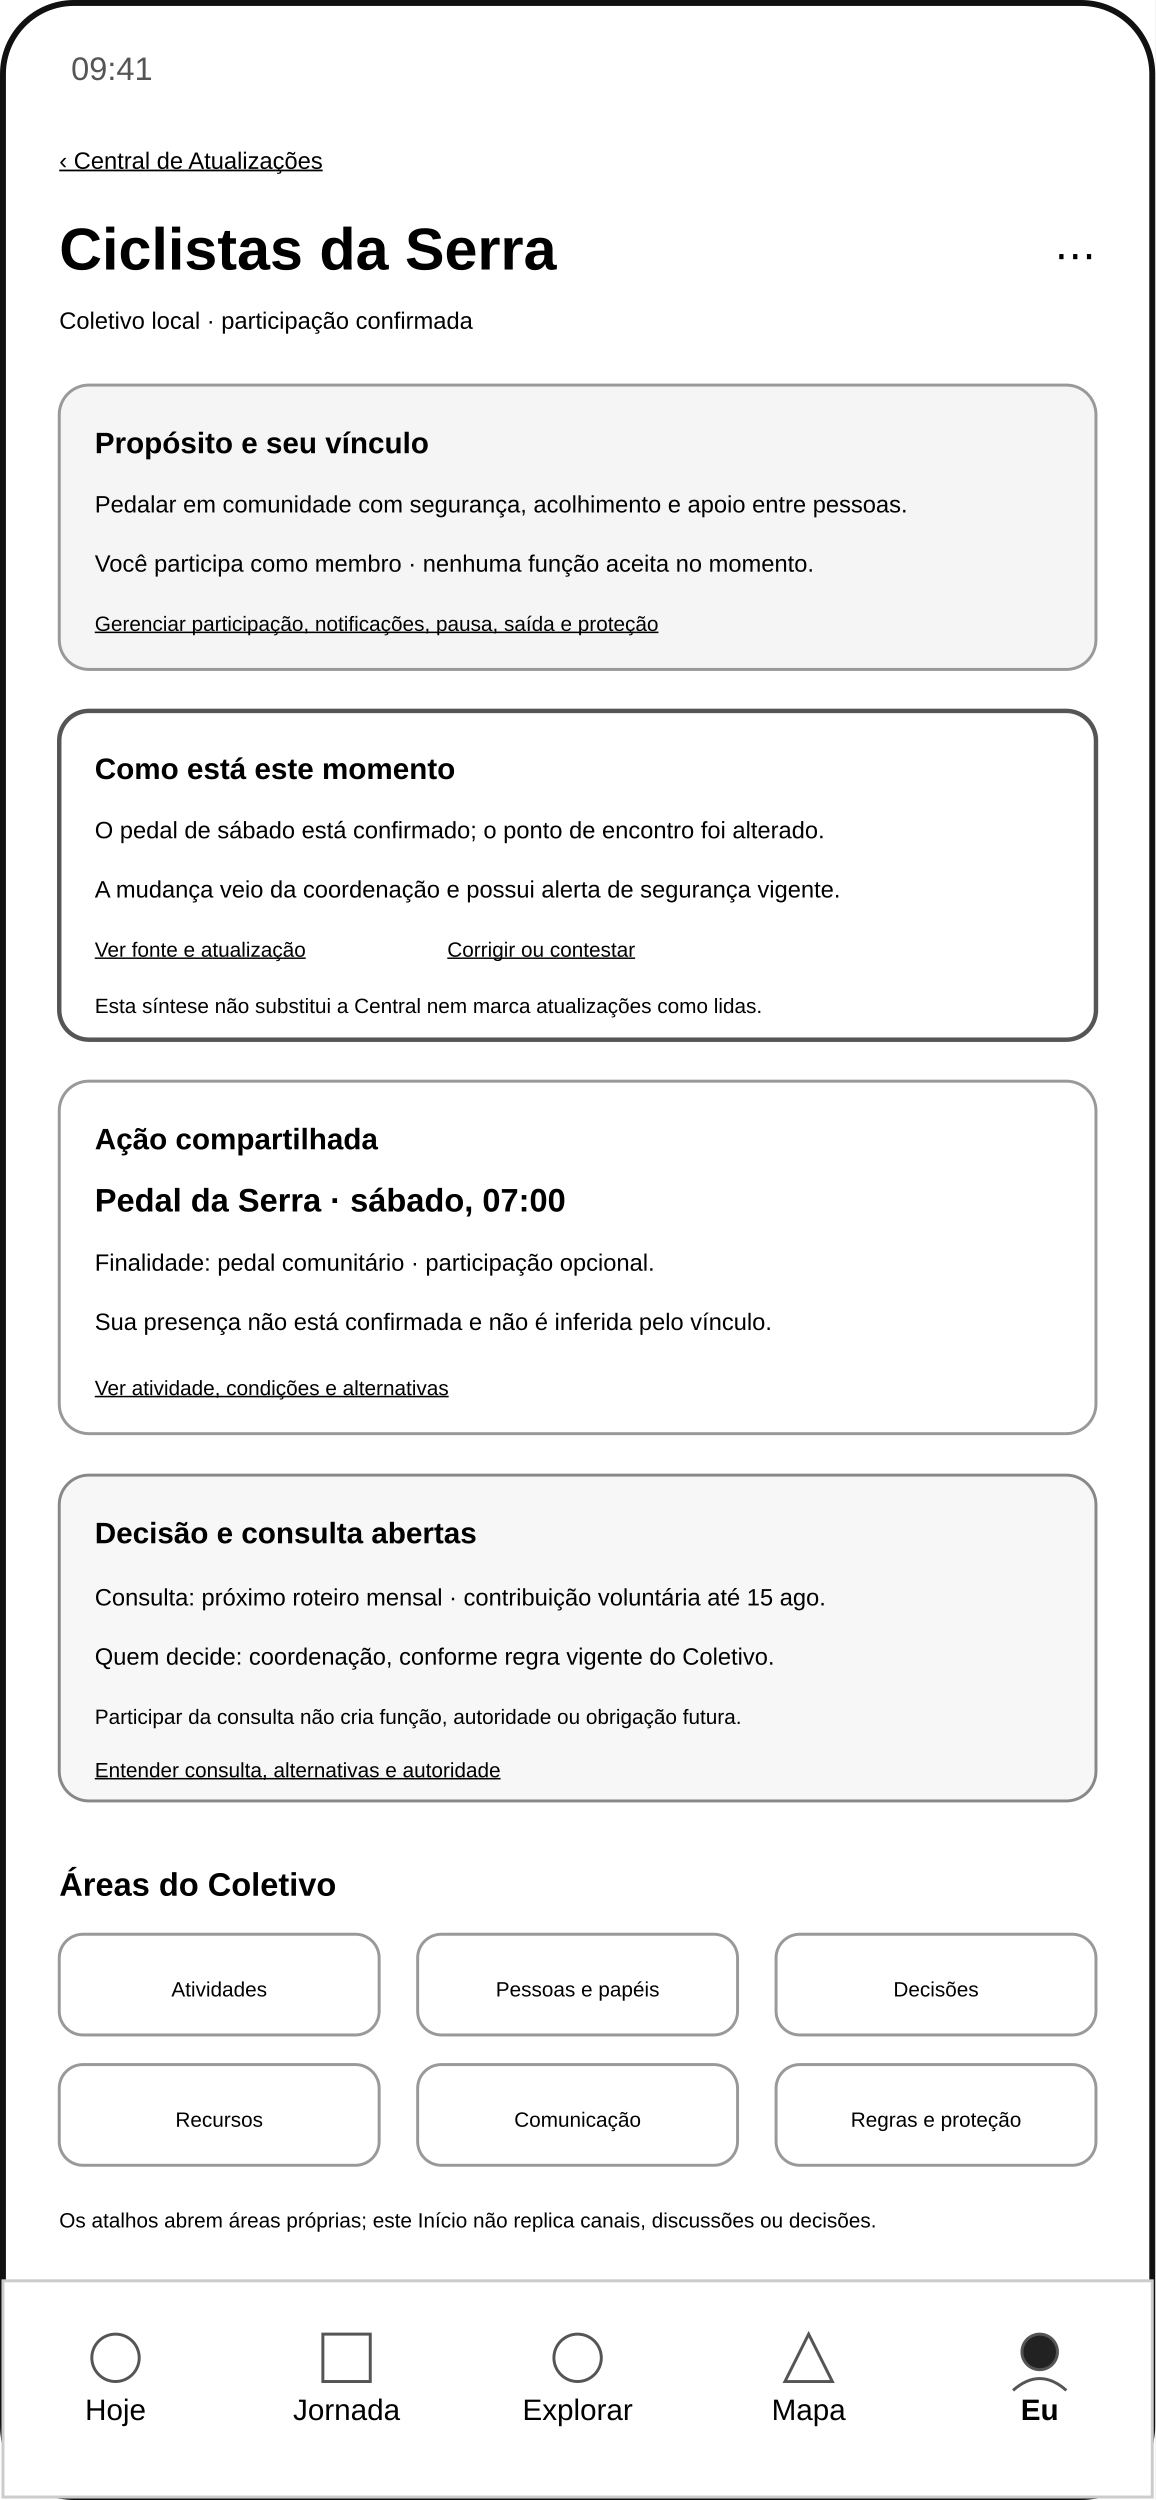
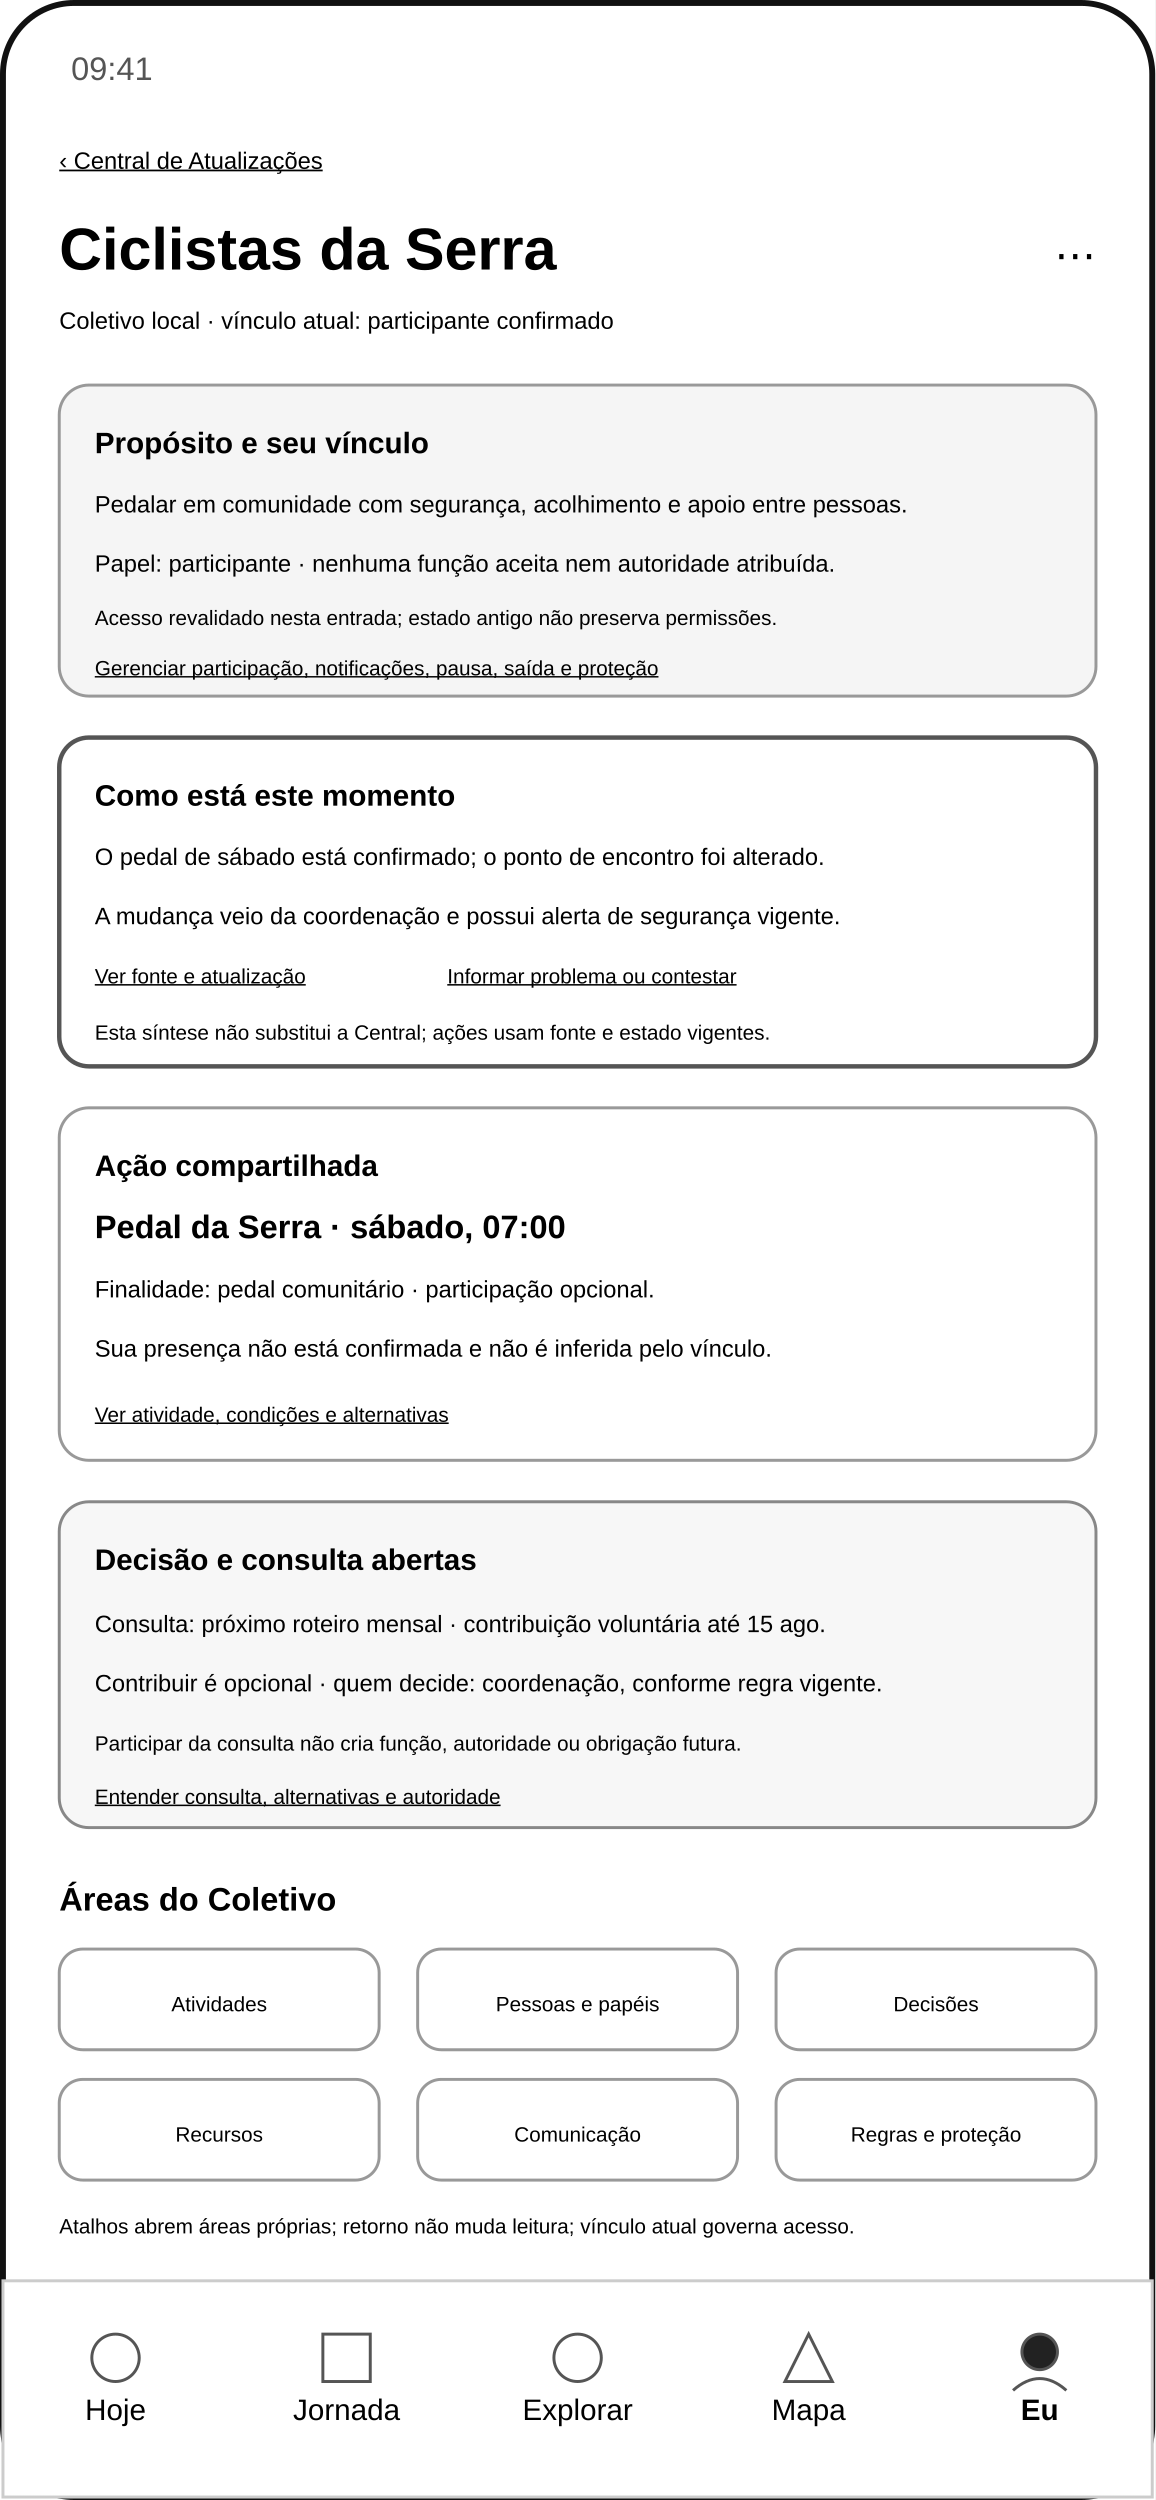
<svg xmlns="http://www.w3.org/2000/svg" width="390" height="844" viewBox="0 0 390 844" role="img" aria-labelledby="title desc">
  <rect width="390" height="844" fill="#ffffff" />
  <rect x="1" y="1" width="388" height="842" rx="24" fill="none" stroke="#111111" stroke-width="2" />
  <text x="24" y="27" font-family="Arial, sans-serif" font-size="11" fill="#555555">09:41</text>
  <text x="20" y="57" font-family="Arial, sans-serif" font-size="8" text-decoration="underline">‹ Central de Atualizações</text>
  <text x="20" y="91" font-family="Arial, sans-serif" font-size="20" font-weight="700">Ciclistas da Serra</text>
-   <text x="20" y="111" font-family="Arial, sans-serif" font-size="8">Coletivo local · participação confirmada</text>
+   <text x="20" y="111" font-family="Arial, sans-serif" font-size="8">Coletivo local · vínculo atual: participante confirmado</text>
  <text x="370" y="91" text-anchor="end" font-family="Arial, sans-serif" font-size="14">⋯</text>
-   <rect x="20" y="130" width="350" height="96" rx="10" fill="#f5f5f5" stroke="#999999" />
+   <rect x="20" y="130" width="350" height="105" rx="10" fill="#f5f5f5" stroke="#999999" />
  <text x="32" y="153" font-family="Arial, sans-serif" font-size="10" font-weight="700">Propósito e seu vínculo</text>
  <text x="32" y="173" font-family="Arial, sans-serif" font-size="8">Pedalar em comunidade com segurança, acolhimento e apoio entre pessoas.</text>
-   <text x="32" y="193" font-family="Arial, sans-serif" font-size="8">Você participa como membro · nenhuma função aceita no momento.</text>
-   <text x="32" y="213" font-family="Arial, sans-serif" font-size="7" text-decoration="underline">Gerenciar participação, notificações, pausa, saída e proteção</text>
-   <rect x="20" y="240" width="350" height="111" rx="10" fill="#ffffff" stroke="#555555" stroke-width="1.5" />
-   <text x="32" y="263" font-family="Arial, sans-serif" font-size="10" font-weight="700">Como está este momento</text>
-   <text x="32" y="283" font-family="Arial, sans-serif" font-size="8">O pedal de sábado está confirmado; o ponto de encontro foi alterado.</text>
-   <text x="32" y="303" font-family="Arial, sans-serif" font-size="8">A mudança veio da coordenação e possui alerta de segurança vigente.</text>
-   <text x="32" y="323" font-family="Arial, sans-serif" font-size="7" text-decoration="underline">Ver fonte e atualização</text>
-   <text x="151" y="323" font-family="Arial, sans-serif" font-size="7" text-decoration="underline">Corrigir ou contestar</text>
-   <text x="32" y="342" font-family="Arial, sans-serif" font-size="7">Esta síntese não substitui a Central nem marca atualizações como lidas.</text>
-   <rect x="20" y="365" width="350" height="119" rx="10" fill="#ffffff" stroke="#999999" />
-   <text x="32" y="388" font-family="Arial, sans-serif" font-size="10" font-weight="700">Ação compartilhada</text>
-   <text x="32" y="409" font-family="Arial, sans-serif" font-size="11" font-weight="700">Pedal da Serra · sábado, 07:00</text>
-   <text x="32" y="429" font-family="Arial, sans-serif" font-size="8">Finalidade: pedal comunitário · participação opcional.</text>
-   <text x="32" y="449" font-family="Arial, sans-serif" font-size="8">Sua presença não está confirmada e não é inferida pelo vínculo.</text>
-   <text x="32" y="471" font-family="Arial, sans-serif" font-size="7" text-decoration="underline">Ver atividade, condições e alternativas</text>
-   <rect x="20" y="498" width="350" height="110" rx="10" fill="#f7f7f7" stroke="#888888" />
-   <text x="32" y="521" font-family="Arial, sans-serif" font-size="10" font-weight="700">Decisão e consulta abertas</text>
-   <text x="32" y="542" font-family="Arial, sans-serif" font-size="8">Consulta: próximo roteiro mensal · contribuição voluntária até 15 ago.</text>
-   <text x="32" y="562" font-family="Arial, sans-serif" font-size="8">Quem decide: coordenação, conforme regra vigente do Coletivo.</text>
-   <text x="32" y="582" font-family="Arial, sans-serif" font-size="7">Participar da consulta não cria função, autoridade ou obrigação futura.</text>
-   <text x="32" y="600" font-family="Arial, sans-serif" font-size="7" text-decoration="underline">Entender consulta, alternativas e autoridade</text>
-   <text x="20" y="640" font-family="Arial, sans-serif" font-size="11" font-weight="700">Áreas do Coletivo</text>
+   <text x="32" y="193" font-family="Arial, sans-serif" font-size="8">Papel: participante · nenhuma função aceita nem autoridade atribuída.</text>
+   <text x="32" y="211" font-family="Arial, sans-serif" font-size="7">Acesso revalidado nesta entrada; estado antigo não preserva permissões.</text>
+   <text x="32" y="228" font-family="Arial, sans-serif" font-size="7" text-decoration="underline">Gerenciar participação, notificações, pausa, saída e proteção</text>
+   <rect x="20" y="249" width="350" height="111" rx="10" fill="#ffffff" stroke="#555555" stroke-width="1.5" />
+   <text x="32" y="272" font-family="Arial, sans-serif" font-size="10" font-weight="700">Como está este momento</text>
+   <text x="32" y="292" font-family="Arial, sans-serif" font-size="8">O pedal de sábado está confirmado; o ponto de encontro foi alterado.</text>
+   <text x="32" y="312" font-family="Arial, sans-serif" font-size="8">A mudança veio da coordenação e possui alerta de segurança vigente.</text>
+   <text x="32" y="332" font-family="Arial, sans-serif" font-size="7" text-decoration="underline">Ver fonte e atualização</text>
+   <text x="151" y="332" font-family="Arial, sans-serif" font-size="7" text-decoration="underline">Informar problema ou contestar</text>
+   <text x="32" y="351" font-family="Arial, sans-serif" font-size="7">Esta síntese não substitui a Central; ações usam fonte e estado vigentes.</text>
+   <rect x="20" y="374" width="350" height="119" rx="10" fill="#ffffff" stroke="#999999" />
+   <text x="32" y="397" font-family="Arial, sans-serif" font-size="10" font-weight="700">Ação compartilhada</text>
+   <text x="32" y="418" font-family="Arial, sans-serif" font-size="11" font-weight="700">Pedal da Serra · sábado, 07:00</text>
+   <text x="32" y="438" font-family="Arial, sans-serif" font-size="8">Finalidade: pedal comunitário · participação opcional.</text>
+   <text x="32" y="458" font-family="Arial, sans-serif" font-size="8">Sua presença não está confirmada e não é inferida pelo vínculo.</text>
+   <text x="32" y="480" font-family="Arial, sans-serif" font-size="7" text-decoration="underline">Ver atividade, condições e alternativas</text>
+   <rect x="20" y="507" width="350" height="110" rx="10" fill="#f7f7f7" stroke="#888888" />
+   <text x="32" y="530" font-family="Arial, sans-serif" font-size="10" font-weight="700">Decisão e consulta abertas</text>
+   <text x="32" y="551" font-family="Arial, sans-serif" font-size="8">Consulta: próximo roteiro mensal · contribuição voluntária até 15 ago.</text>
+   <text x="32" y="571" font-family="Arial, sans-serif" font-size="8">Contribuir é opcional · quem decide: coordenação, conforme regra vigente.</text>
+   <text x="32" y="591" font-family="Arial, sans-serif" font-size="7">Participar da consulta não cria função, autoridade ou obrigação futura.</text>
+   <text x="32" y="609" font-family="Arial, sans-serif" font-size="7" text-decoration="underline">Entender consulta, alternativas e autoridade</text>
+   <text x="20" y="645" font-family="Arial, sans-serif" font-size="11" font-weight="700">Áreas do Coletivo</text>
  <g font-family="Arial, sans-serif" font-size="7" text-anchor="middle">
-     <rect x="20" y="653" width="108" height="34" rx="8" fill="#ffffff" stroke="#999999" />
-     <text x="74" y="674">Atividades</text>
-     <rect x="141" y="653" width="108" height="34" rx="8" fill="#ffffff" stroke="#999999" />
-     <text x="195" y="674">Pessoas e papéis</text>
-     <rect x="262" y="653" width="108" height="34" rx="8" fill="#ffffff" stroke="#999999" />
-     <text x="316" y="674">Decisões</text>
-     <rect x="20" y="697" width="108" height="34" rx="8" fill="#ffffff" stroke="#999999" />
-     <text x="74" y="718">Recursos</text>
-     <rect x="141" y="697" width="108" height="34" rx="8" fill="#ffffff" stroke="#999999" />
-     <text x="195" y="718">Comunicação</text>
-     <rect x="262" y="697" width="108" height="34" rx="8" fill="#ffffff" stroke="#999999" />
-     <text x="316" y="718">Regras e proteção</text>
+     <rect x="20" y="658" width="108" height="34" rx="8" fill="#ffffff" stroke="#999999" />
+     <text x="74" y="679">Atividades</text>
+     <rect x="141" y="658" width="108" height="34" rx="8" fill="#ffffff" stroke="#999999" />
+     <text x="195" y="679">Pessoas e papéis</text>
+     <rect x="262" y="658" width="108" height="34" rx="8" fill="#ffffff" stroke="#999999" />
+     <text x="316" y="679">Decisões</text>
+     <rect x="20" y="702" width="108" height="34" rx="8" fill="#ffffff" stroke="#999999" />
+     <text x="74" y="723">Recursos</text>
+     <rect x="141" y="702" width="108" height="34" rx="8" fill="#ffffff" stroke="#999999" />
+     <text x="195" y="723">Comunicação</text>
+     <rect x="262" y="702" width="108" height="34" rx="8" fill="#ffffff" stroke="#999999" />
+     <text x="316" y="723">Regras e proteção</text>
  </g>
-   <text x="20" y="752" font-family="Arial, sans-serif" font-size="7">Os atalhos abrem áreas próprias; este Início não replica canais, discussões ou decisões.</text>
+   <text x="20" y="754" font-family="Arial, sans-serif" font-size="7">Atalhos abrem áreas próprias; retorno não muda leitura; vínculo atual governa acesso.</text>
  <rect x="1" y="770" width="388" height="73" fill="#ffffff" stroke="#cccccc" />
  <g font-family="Arial, sans-serif" font-size="10" text-anchor="middle">
    <text x="39" y="817">Hoje</text>
    <text x="117" y="817">Jornada</text>
    <text x="195" y="817">Explorar</text>
    <text x="273" y="817">Mapa</text>
    <text x="351" y="817" font-weight="700">Eu</text>
  </g>
  <g fill="none" stroke="#555555">
    <circle cx="39" cy="796" r="8" />
    <rect x="109" y="788" width="16" height="16" />
    <circle cx="195" cy="796" r="8" />
    <path d="M265 804 L273 788 L281 804 Z" />
    <circle cx="351" cy="794" r="6" fill="#222222" />
    <path d="M342 807 Q351 799 360 807" />
  </g>
</svg>
